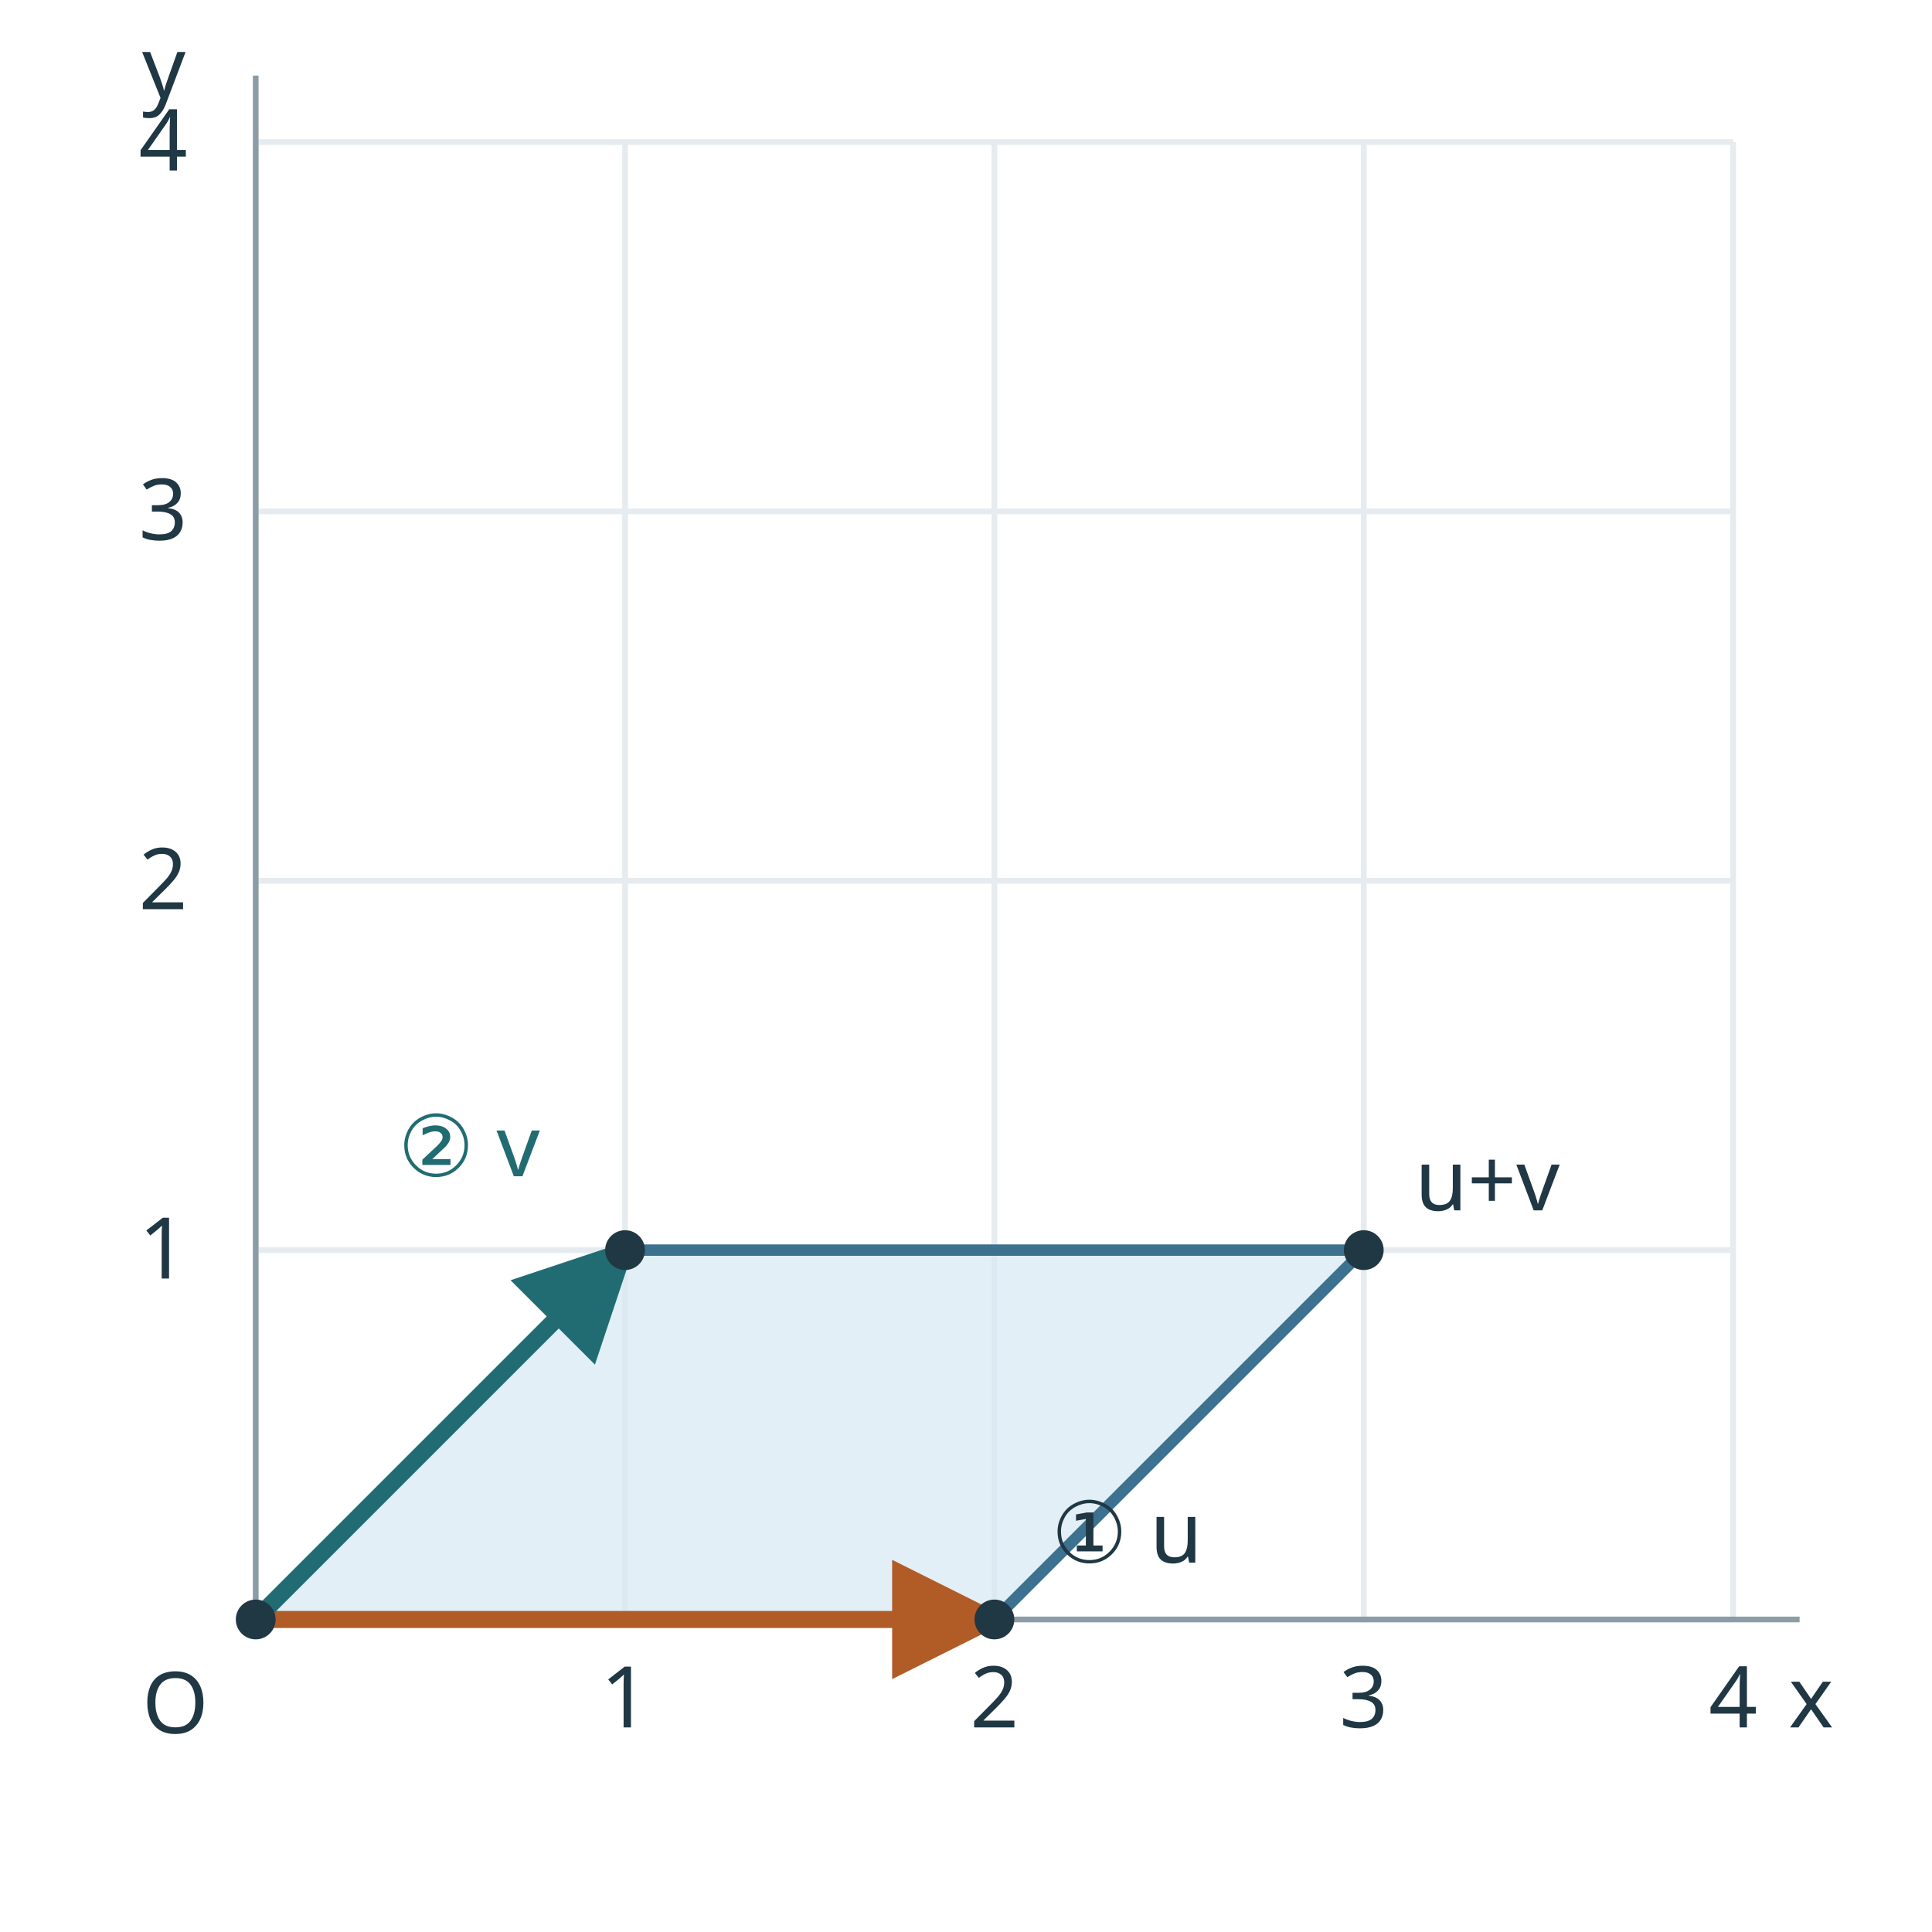
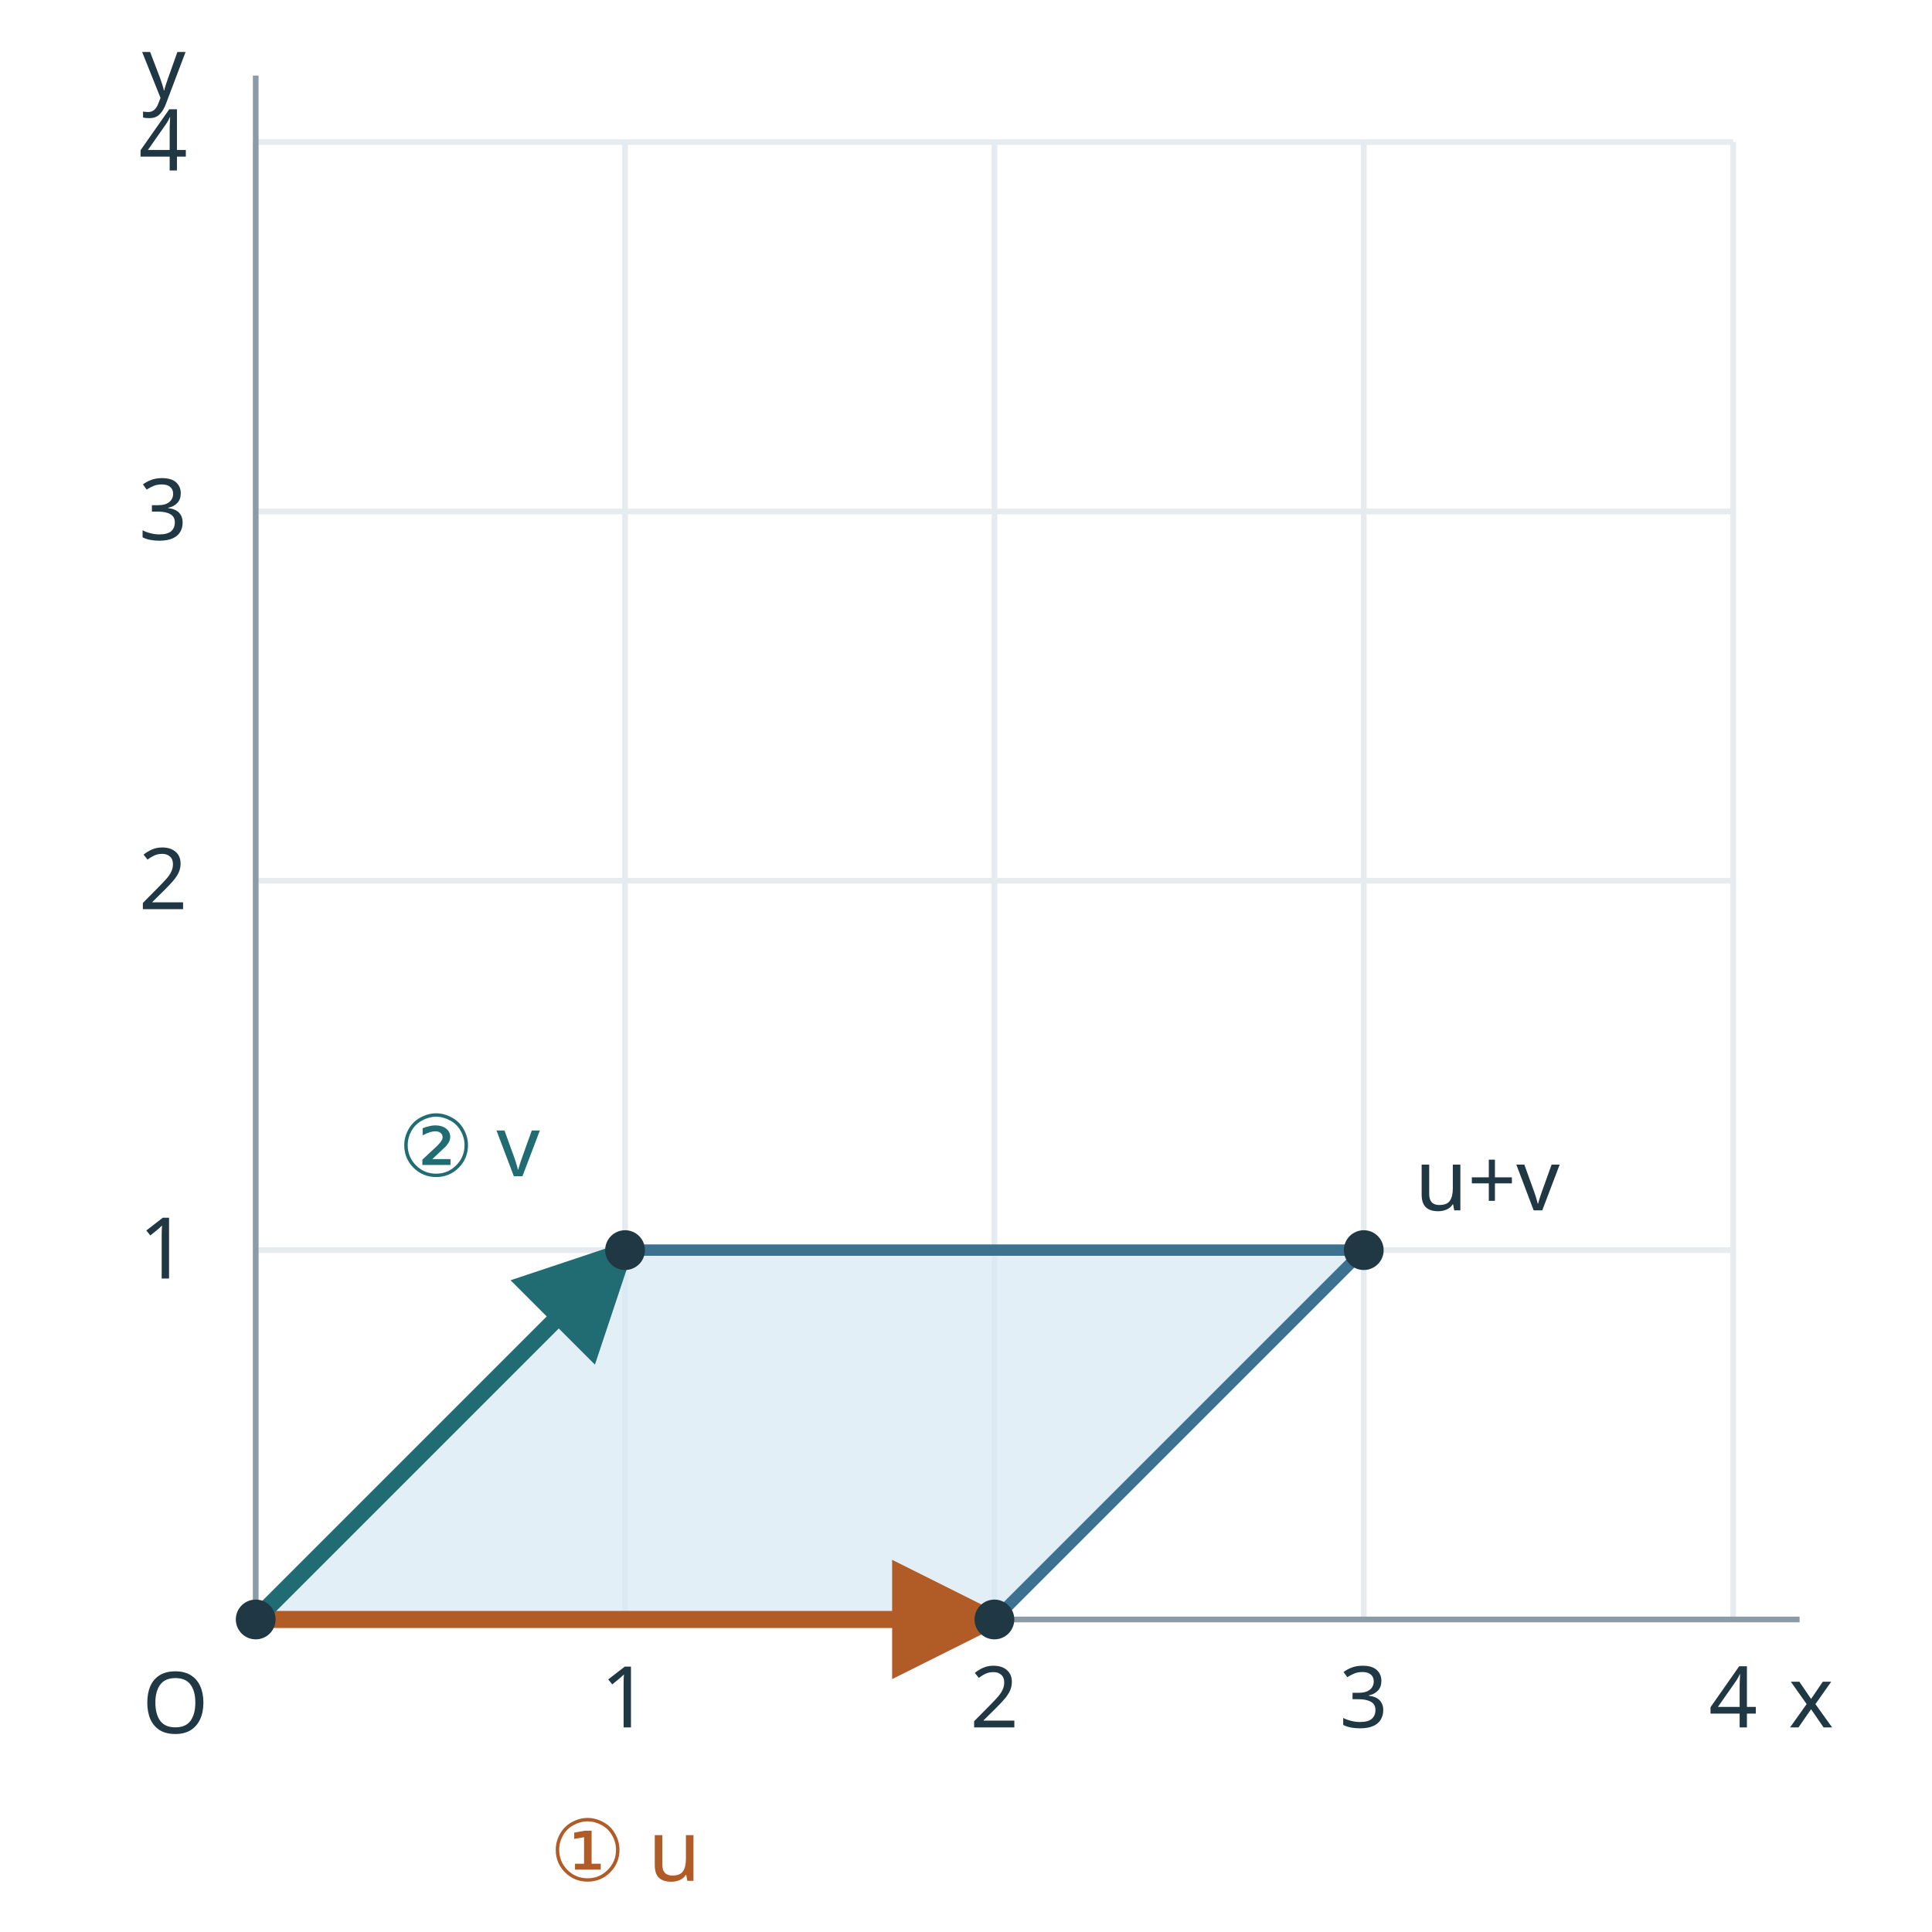
<svg xmlns="http://www.w3.org/2000/svg" viewBox="0 0 340 340" width="340" height="340" role="img" aria-labelledby="title">
  <rect width="100%" height="100%" fill="white" />
  <defs>
    <marker id="arrow" markerWidth="7" markerHeight="7" refX="6" refY="3.5" orient="auto">
      <path d="M0,0 L7,3.5 L0,7" fill="context-stroke" />
    </marker>
  </defs>
  <g font-family="sans-serif" font-size="15" fill="#203744">
    <path d="M45,285 L45,25" fill="none" stroke="#e5ebef" stroke-width="1" />
    <path d="M110,285 L110,25" fill="none" stroke="#e5ebef" stroke-width="1" />
    <path d="M175,285 L175,25" fill="none" stroke="#e5ebef" stroke-width="1" />
    <path d="M240,285 L240,25" fill="none" stroke="#e5ebef" stroke-width="1" />
    <path d="M305,285 L305,25" fill="none" stroke="#e5ebef" stroke-width="1" />
    <path d="M45,285 L305,285" fill="none" stroke="#e5ebef" stroke-width="1" />
    <path d="M45,220 L305,220" fill="none" stroke="#e5ebef" stroke-width="1" />
    <path d="M45,155 L305,155" fill="none" stroke="#e5ebef" stroke-width="1" />
    <path d="M45,90 L305,90" fill="none" stroke="#e5ebef" stroke-width="1" />
    <path d="M45,25 L305,25" fill="none" stroke="#e5ebef" stroke-width="1" />
    <path d="M45,285 L316.7,285" fill="none" stroke="#8b9ca6" stroke-width="1" />
    <path d="M45,285 L45,13.3" fill="none" stroke="#8b9ca6" stroke-width="1" />
    <text x="314.75" y="304" text-anchor="start" fill="#203744">x</text>
    <text x="25" y="17.2" text-anchor="start" fill="#203744">y</text>
    <text x="110" y="304" text-anchor="middle" fill="#203744">1</text>
    <text x="175" y="304" text-anchor="middle" fill="#203744">2</text>
    <text x="240" y="304" text-anchor="middle" fill="#203744">3</text>
    <text x="305" y="304" text-anchor="middle" fill="#203744">4</text>
    <text x="33" y="225" text-anchor="end" fill="#203744">1</text>
    <text x="33" y="160" text-anchor="end" fill="#203744">2</text>
    <text x="33" y="95" text-anchor="end" fill="#203744">3</text>
    <text x="33" y="30" text-anchor="end" fill="#203744">4</text>
    <polygon points="45,285 175,285 240,220 110,220" fill="#d8e9f3" fill-opacity="0.75" stroke="#3c7190" stroke-width="2" />
    <path d="M45,285 L175,285" fill="none" stroke="#b15b27" stroke-width="3" marker-end="url(#arrow)" />
    <path d="M45,285 L110,220" fill="none" stroke="#216c73" stroke-width="3" marker-end="url(#arrow)" />
    <circle cx="45" cy="285" r="3.5" fill="#203744" />
    <circle cx="175" cy="285" r="3.5" fill="#203744" />
    <circle cx="240" cy="220" r="3.5" fill="#203744" />
    <circle cx="110" cy="220" r="3.5" fill="#203744" />
    <text x="25" y="305" text-anchor="start" fill="#203744">O</text>
-     <text x="185" y="275" text-anchor="start" fill="#203744">① u</text>
+     <text x="110" y="331" text-anchor="middle" fill="#b15b27">① u</text>
    <text x="95" y="207" text-anchor="end" fill="#216c73">② v</text>
    <text x="249" y="213" text-anchor="start" fill="#203744">u+v</text>
  </g>
</svg>
